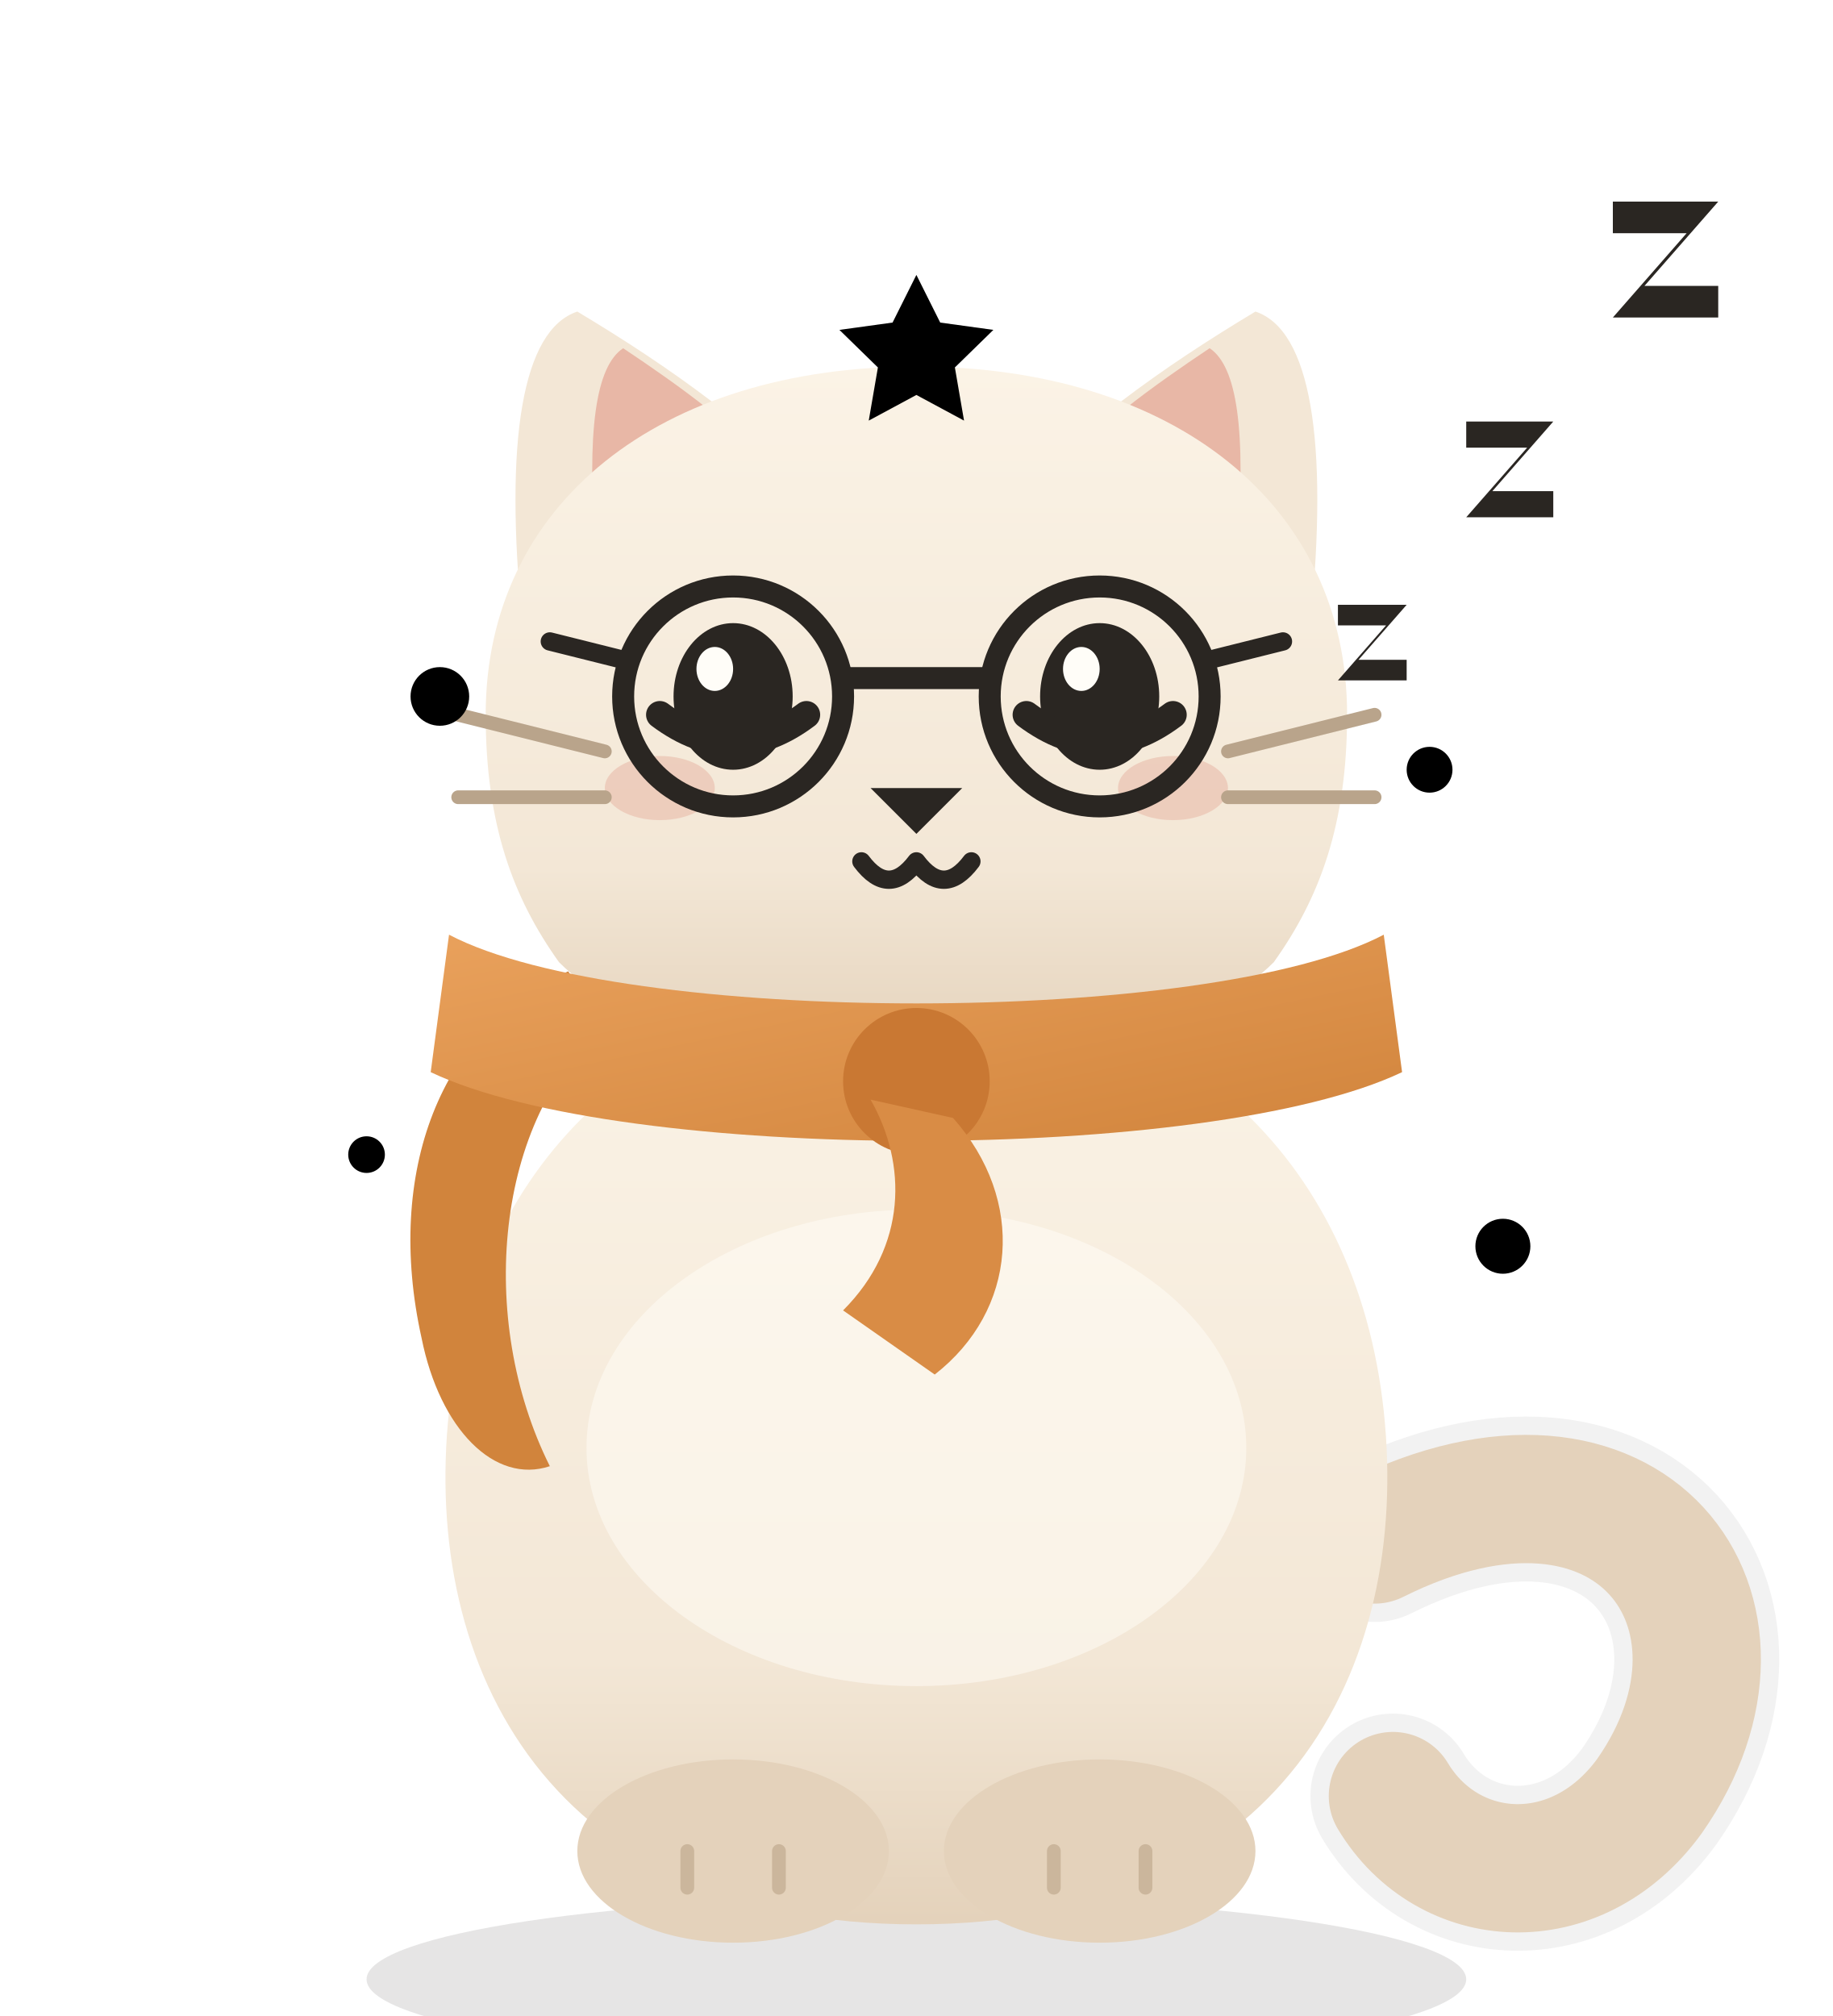
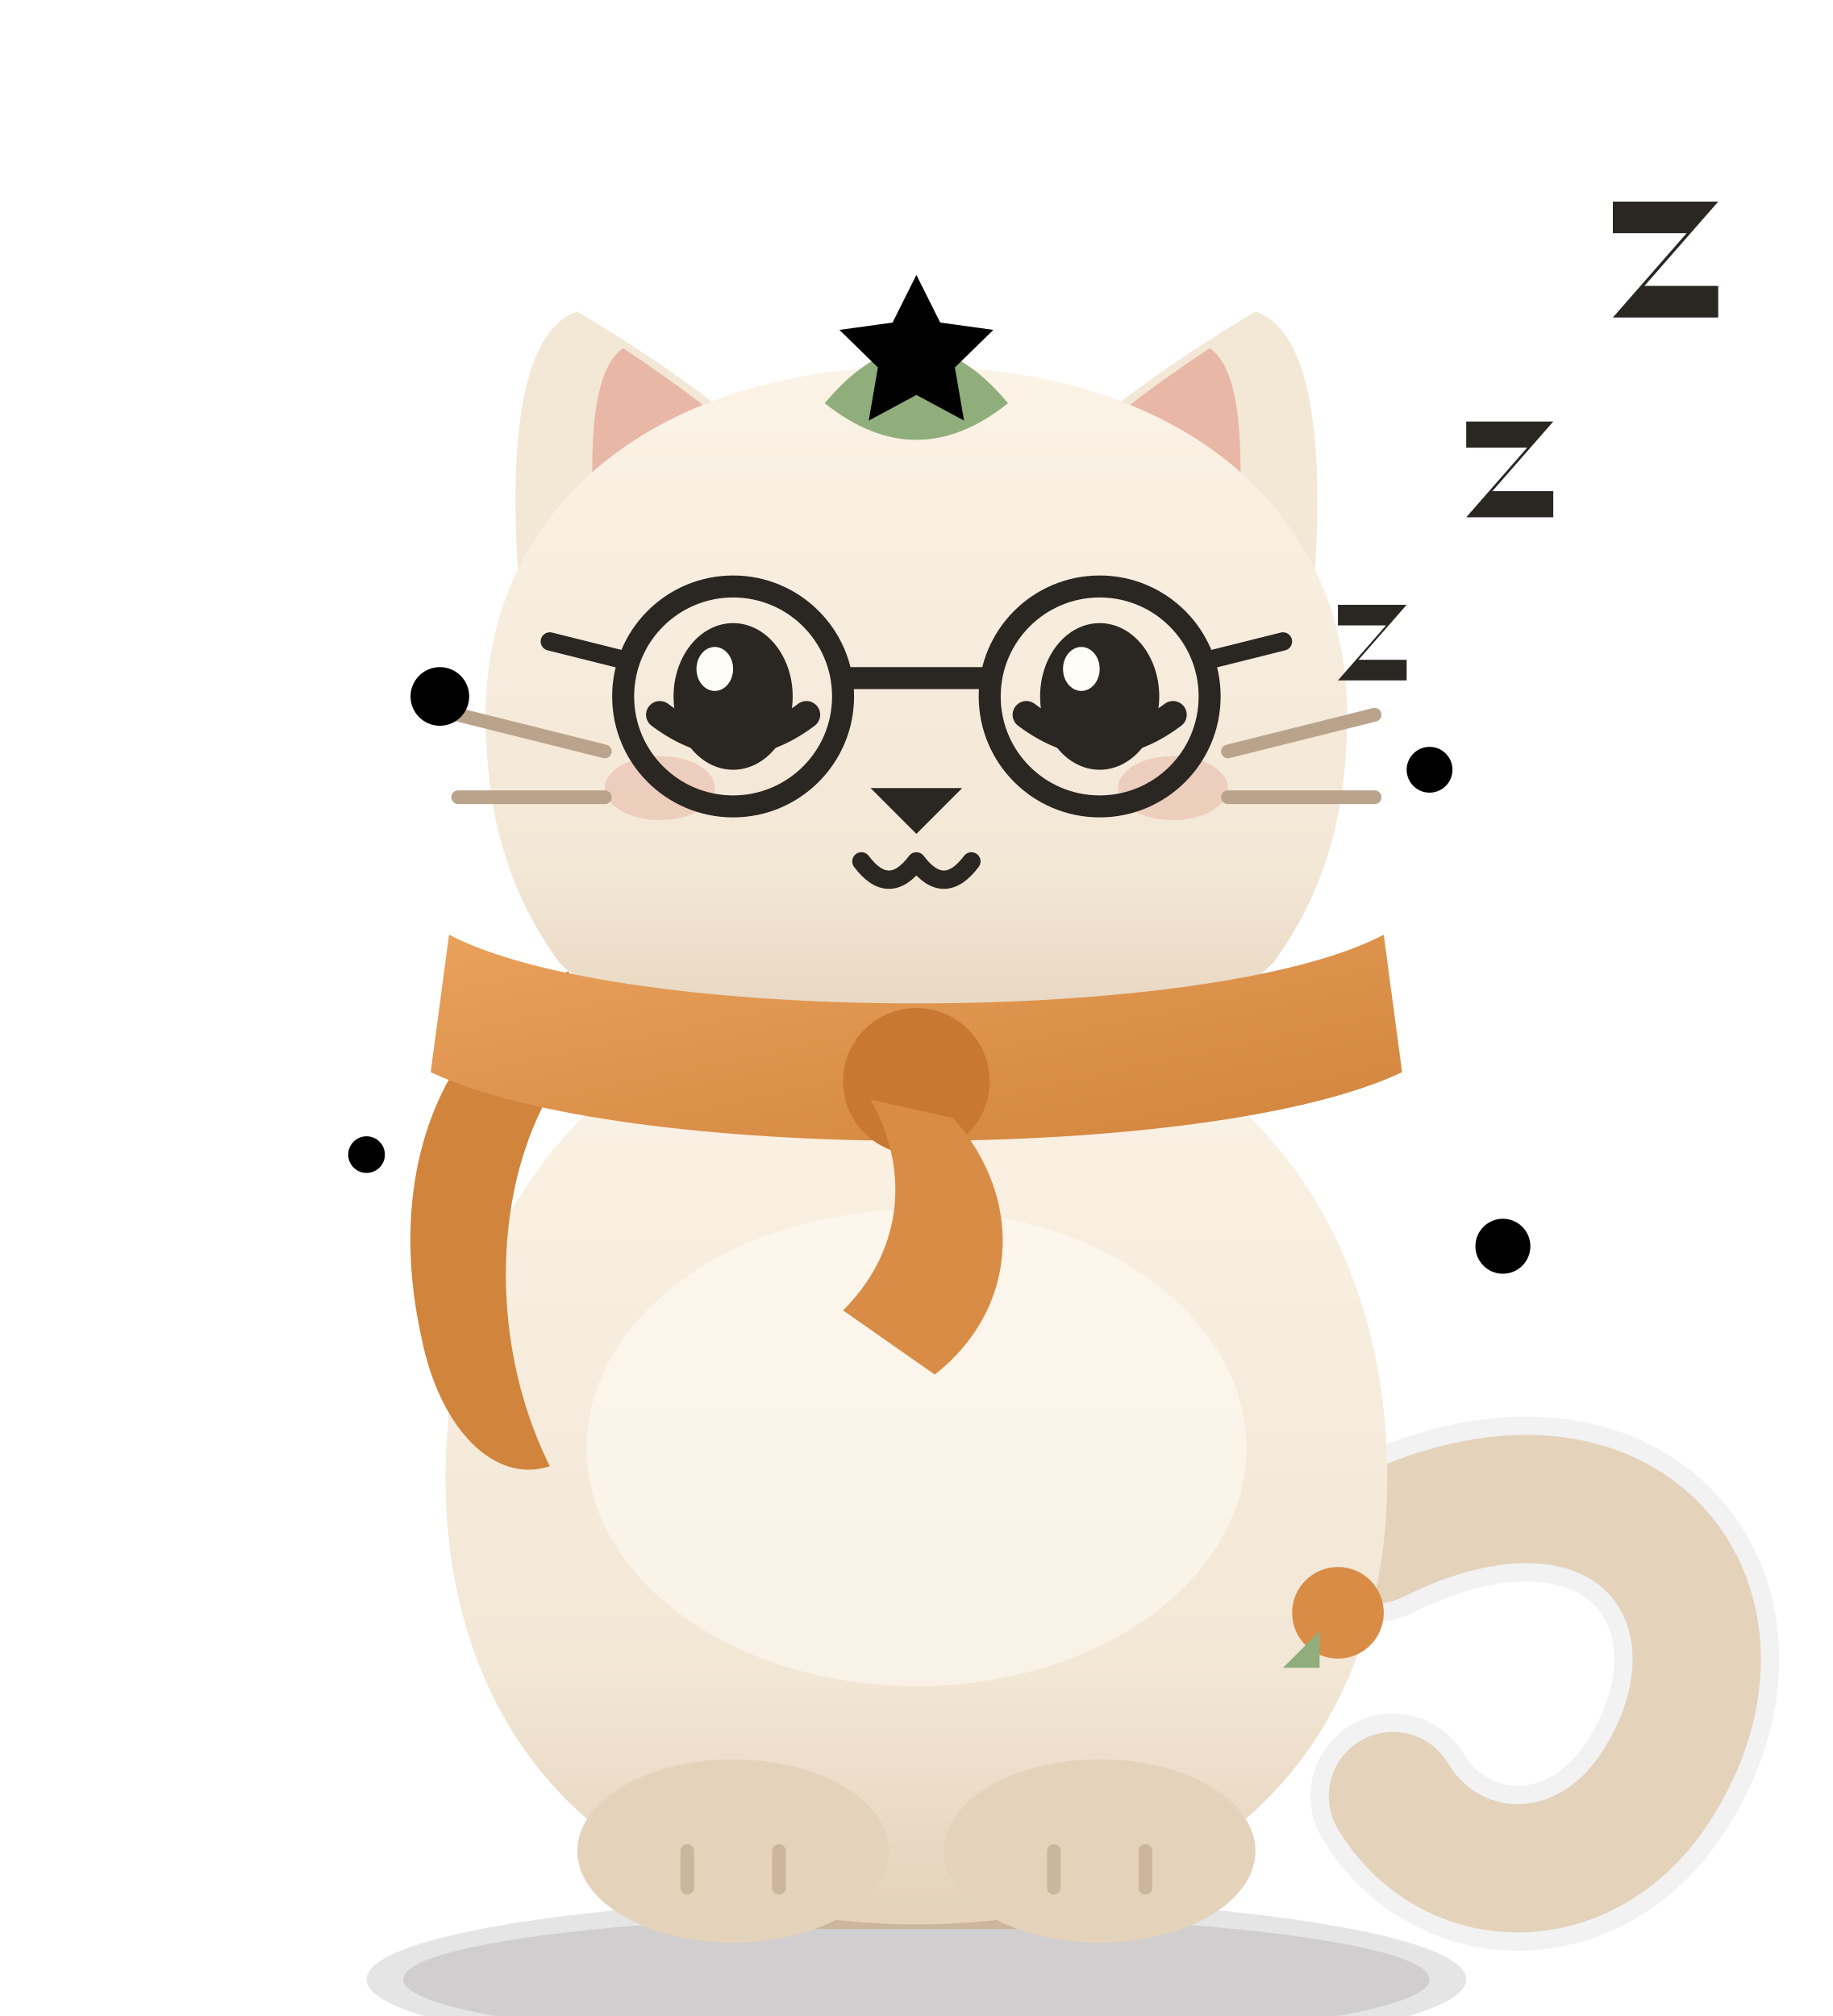
<svg xmlns="http://www.w3.org/2000/svg" class="pet-svg" viewBox="0 0 200 220" width="200" height="220">
  <defs>
    <linearGradient id="mochi-body" x1="0" y1="0" x2="0" y2="1">
      <stop offset="0%" stop-color="#FBF3E6" />
      <stop offset="72%" stop-color="#F3E7D6" />
      <stop offset="100%" stop-color="#E4D2BB" />
    </linearGradient>
    <linearGradient id="mochi-scarf" x1="0" y1="0" x2="1" y2="1">
      <stop offset="0%" stop-color="#E9A15C" />
      <stop offset="100%" stop-color="#D1843C" />
    </linearGradient>
  </defs>
  <ellipse class="contact-shadow" cx="100" cy="216" rx="60" ry="9" fill="#2A2622" opacity="0.12" />
+   <g class="accessory bed">
+     <ellipse cx="100" cy="216" rx="56" ry="7" fill="#2A2622" opacity="0.12" />
+     <path d="M 74 210 L 74 200 L 126 200 L 126 210 Z" fill="#FFF8EC" stroke="#CBB69C" strokeWidth="1" />
+   </g>
  <g class="facing">
    <g class="character">
      <g class="tail-group">
        <path class="tail-outline" d="M 150 168 C 178 154 194 176 180 196 C 172 207 158 206 152 196" stroke="#2A2622" stroke-width="18" stroke-linecap="round" fill="none" opacity="0.06" />
        <path class="tail" d="M 150 168 C 178 154 194 176 180 196 C 172 207 158 206 152 196" stroke="#E4D2BB" stroke-width="14" stroke-linecap="round" fill="none" />
      </g>
      <path class="body" d="M 100 108 C 128 108 148 126 151 154 C 154 182 140 210 100 210 C 60 210 46 182 49 154 C 52 126 72 108 100 108 Z" fill="url(#mochi-body)" />
      <ellipse class="belly" cx="100" cy="158" rx="36" ry="26" fill="#FFFDF8" opacity="0.5" />
      <path class="scarf-back" d="M 62 106 C 48 112 42 128 46 146 C 48 156 54 162 60 160 C 52 144 54 122 66 112 Z" fill="#D1843C" />
      <g class="head">
        <g class="ears">
          <path class="ear ear-left" d="M 57 68 C 55 48 57 36 63 34 C 73 40 83 47 91 56 C 78 52 65 56 57 68 Z" fill="#F3E7D6" />
          <path class="inner-ear inner-ear-left" d="M 65 60 C 64 47 65 40 68 38 C 74 42 81 47 85 52 C 77 50 70 53 65 60 Z" fill="#E8B7A6" />
          <path class="ear ear-right" d="M 143 68 C 145 48 143 36 137 34 C 127 40 117 47 109 56 C 122 52 135 56 143 68 Z" fill="#F3E7D6" />
          <path class="inner-ear inner-ear-right" d="M 135 60 C 136 47 135 40 132 38 C 126 42 119 47 115 52 C 123 50 130 53 135 60 Z" fill="#E8B7A6" />
        </g>
        <path class="head-shape" d="M 100 40 C 128 40 147 55 147 78 C 147 90 144 98 139 105 C 132 112 118 116 100 116 C 82 116 68 112 61 105 C 56 98 53 90 53 78 C 53 55 72 40 100 40 Z" fill="url(#mochi-body)" />
+         <path class="accessory leaf-hat" d="M 90 44 Q 100 32 110 44 Q 100 52 90 44 Z" fill="#8FAE7C" />
      </g>
      <g class="face">
        <g class="eye-open eye-left">
          <ellipse cx="80" cy="76" rx="6.5" ry="8" fill="#2A2622" />
          <ellipse cx="78" cy="73" rx="2" ry="2.4" fill="#FFFDF8" />
        </g>
        <g class="eye-open eye-right">
          <ellipse cx="120" cy="76" rx="6.5" ry="8" fill="#2A2622" />
          <ellipse cx="118" cy="73" rx="2" ry="2.4" fill="#FFFDF8" />
        </g>
        <g class="eye-closed">
          <path d="M 72 78 Q 80 84 88 78" stroke="#2A2622" stroke-width="3" stroke-linecap="round" fill="none" />
          <path d="M 112 78 Q 120 84 128 78" stroke="#2A2622" stroke-width="3" stroke-linecap="round" fill="none" />
        </g>
        <ellipse cx="72" cy="86" rx="6" ry="3.5" fill="#E8B7A6" opacity="0.55" />
        <ellipse cx="128" cy="86" rx="6" ry="3.5" fill="#E8B7A6" opacity="0.55" />
        <path d="M 95 86 L 105 86 L 100 91 Z" fill="#2A2622" />
        <path class="mouth" d="M 94 94 Q 97 98 100 94 Q 103 98 106 94" stroke="#2A2622" stroke-width="2" stroke-linecap="round" stroke-linejoin="round" fill="none" />
        <g class="whiskers" stroke="#B9A48B" stroke-width="1.5" stroke-linecap="round">
          <path d="M 66 82 L 50 78" />
          <path d="M 66 87 L 50 87" />
          <path d="M 134 82 L 150 78" />
          <path d="M 134 87 L 150 87" />
        </g>
      </g>
      <g class="scarf">
        <path class="scarf-band" d="M 49 102 C 68 112 132 112 151 102 L 153 117 C 132 127 68 127 47 117 Z" fill="url(#mochi-scarf)" />
        <circle class="scarf-knot" cx="100" cy="118" r="8" fill="#C97833" />
        <path class="scarf-tail" d="M 104 122 C 112 131 111 143 102 150 L 92 143 C 99 136 99 127 95 120 Z" fill="#D98C45" />
      </g>
      <g class="paws">
        <ellipse class="paw paw-left" cx="80" cy="202" rx="17" ry="10" fill="#E4D2BB" />
        <ellipse class="paw paw-right" cx="120" cy="202" rx="17" ry="10" fill="#E4D2BB" />
        <path d="M 75 202 L 75 206 M 85 202 L 85 206 M 115 202 L 115 206 M 125 202 L 125 206" stroke="#CBB69C" stroke-width="1.5" stroke-linecap="round" />
      </g>
+       <g class="accessory mug">
+         <circle cx="146" cy="176" r="5" fill="#D98C45" />
+         <path d="M 144 178 L 140 182 L 144 182 Z" fill="#8FAE7C" />
+       </g>
      <g class="glasses">
        <circle cx="80" cy="76" r="12" fill="none" stroke="#2A2622" stroke-width="2.4" />
        <circle cx="120" cy="76" r="12" fill="none" stroke="#2A2622" stroke-width="2.4" />
        <path d="M 92 74 L 108 74" stroke="#2A2622" stroke-width="2.4" stroke-linecap="round" />
        <path d="M 68 72 L 60 70 M 132 72 L 140 70" stroke="#2A2622" stroke-width="2" stroke-linecap="round" />
      </g>
    </g>
  </g>
  <g class="zzz">
    <g transform="translate(146 66) scale(0.75)">
      <path class="zzz-letter zzz-one" d="M 0 0 H 10 L 3 8 H 10 V 11 H 0 L 7 3 H 0 Z" fill="#2A2622" />
    </g>
    <g transform="translate(160 46) scale(0.95)">
      <path class="zzz-letter zzz-two" d="M 0 0 H 10 L 3 8 H 10 V 11 H 0 L 7 3 H 0 Z" fill="#2A2622" />
    </g>
    <g transform="translate(176 22) scale(1.15)">
      <path class="zzz-letter zzz-three" d="M 0 0 H 10 L 3 8 H 10 V 11 H 0 L 7 3 H 0 Z" fill="#2A2622" />
    </g>
  </g>
  <g class="sparkles">
    <circle class="sparkle sparkle-one" cx="48" cy="76" r="3.2" />
    <circle class="sparkle sparkle-two" cx="156" cy="84" r="2.5" />
    <circle class="sparkle sparkle-three" cx="40" cy="126" r="2" />
    <circle class="sparkle sparkle-four" cx="164" cy="136" r="3" />
    <path class="sparkle sparkle-five" d="M 100 30 l 2.6 5.2 5.8 .8 -4.2 4.1 1 5.8 -5.2 -2.8 -5.2 2.8 1 -5.8 -4.2 -4.1 5.8 -.8 z" />
  </g>
</svg>
